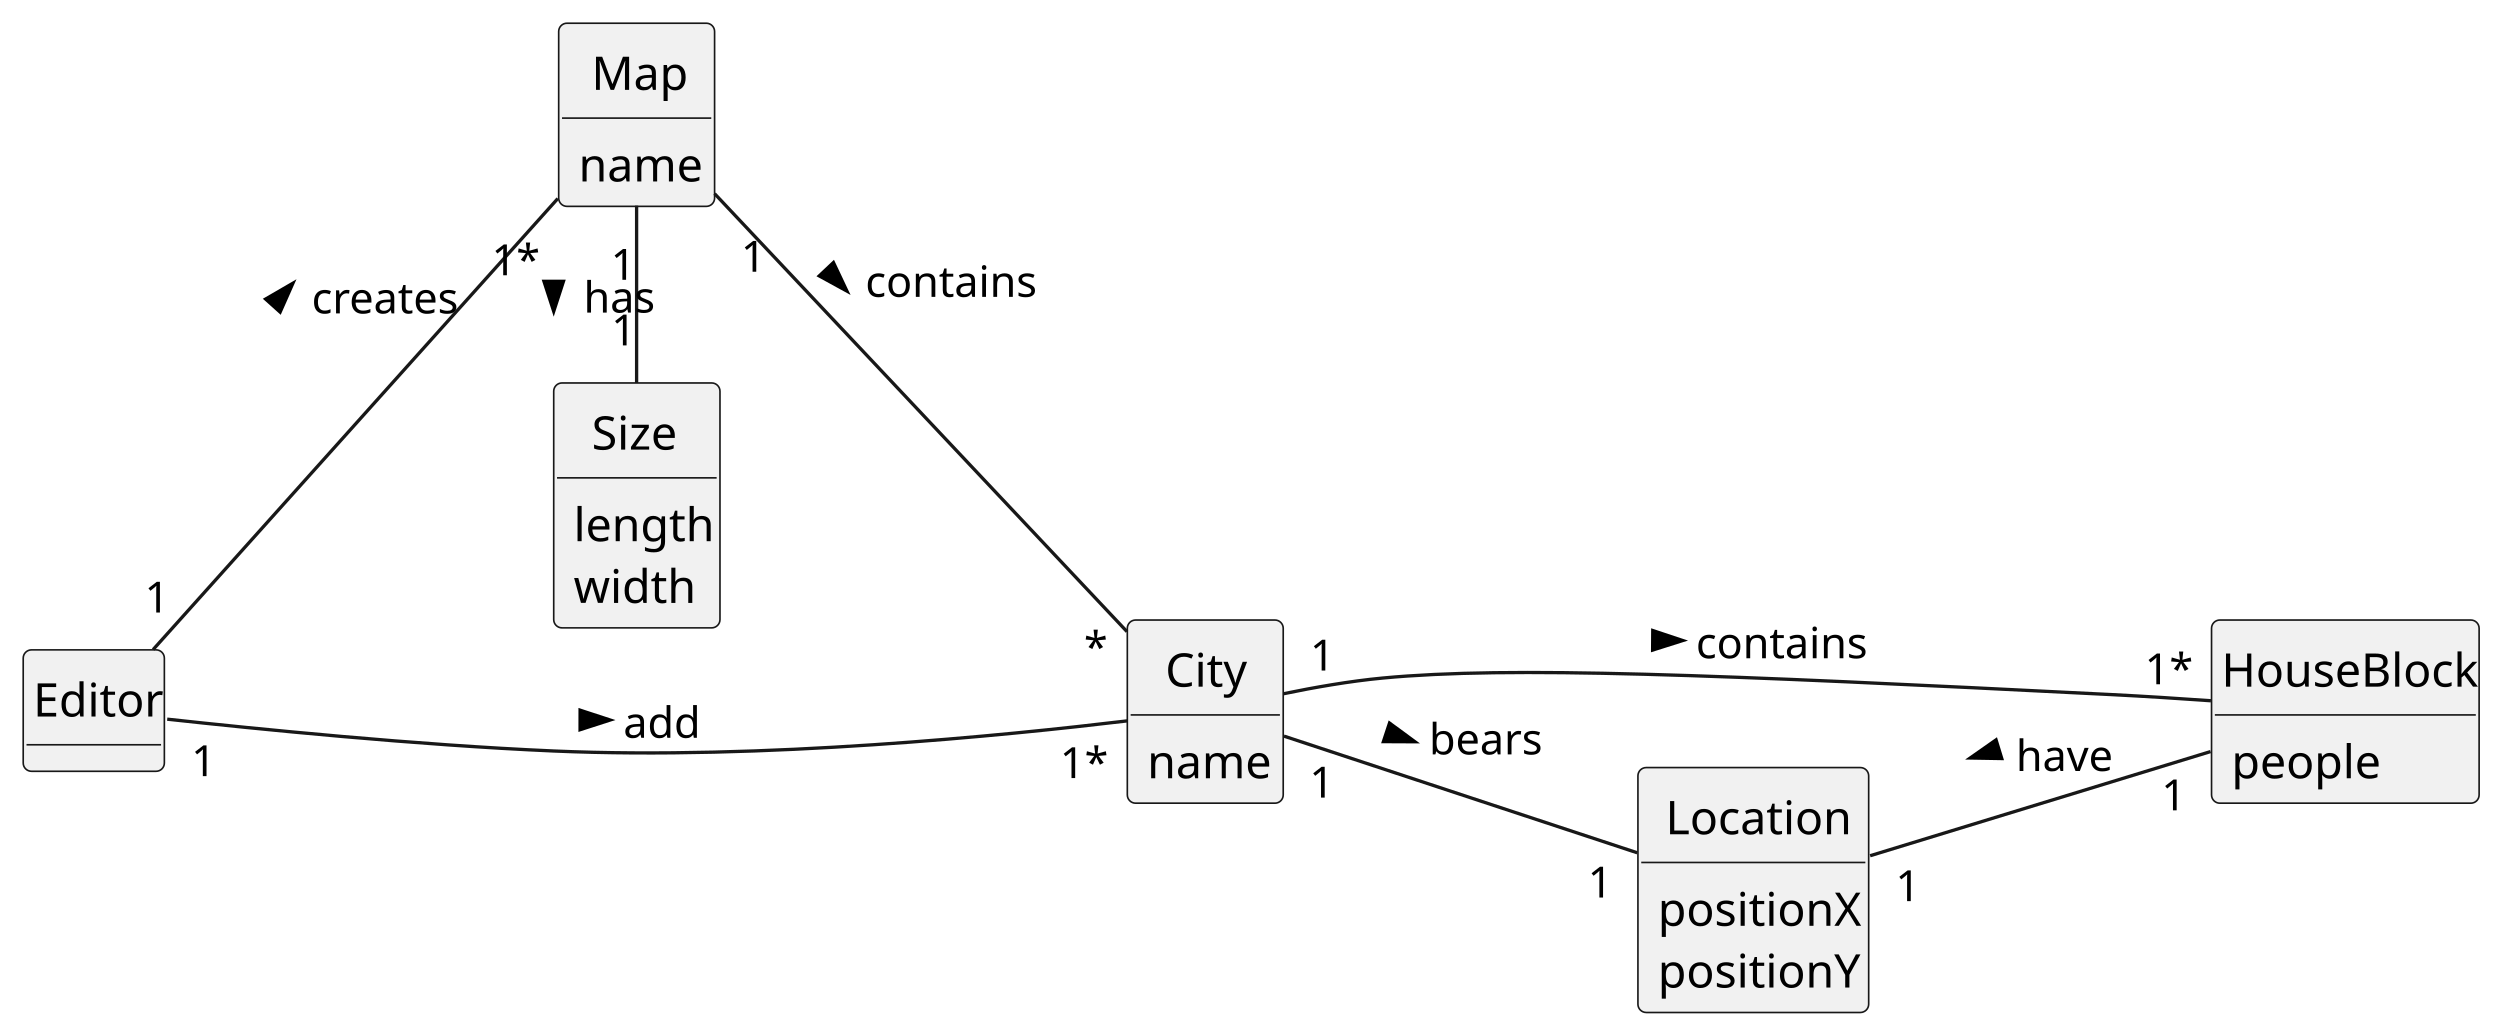
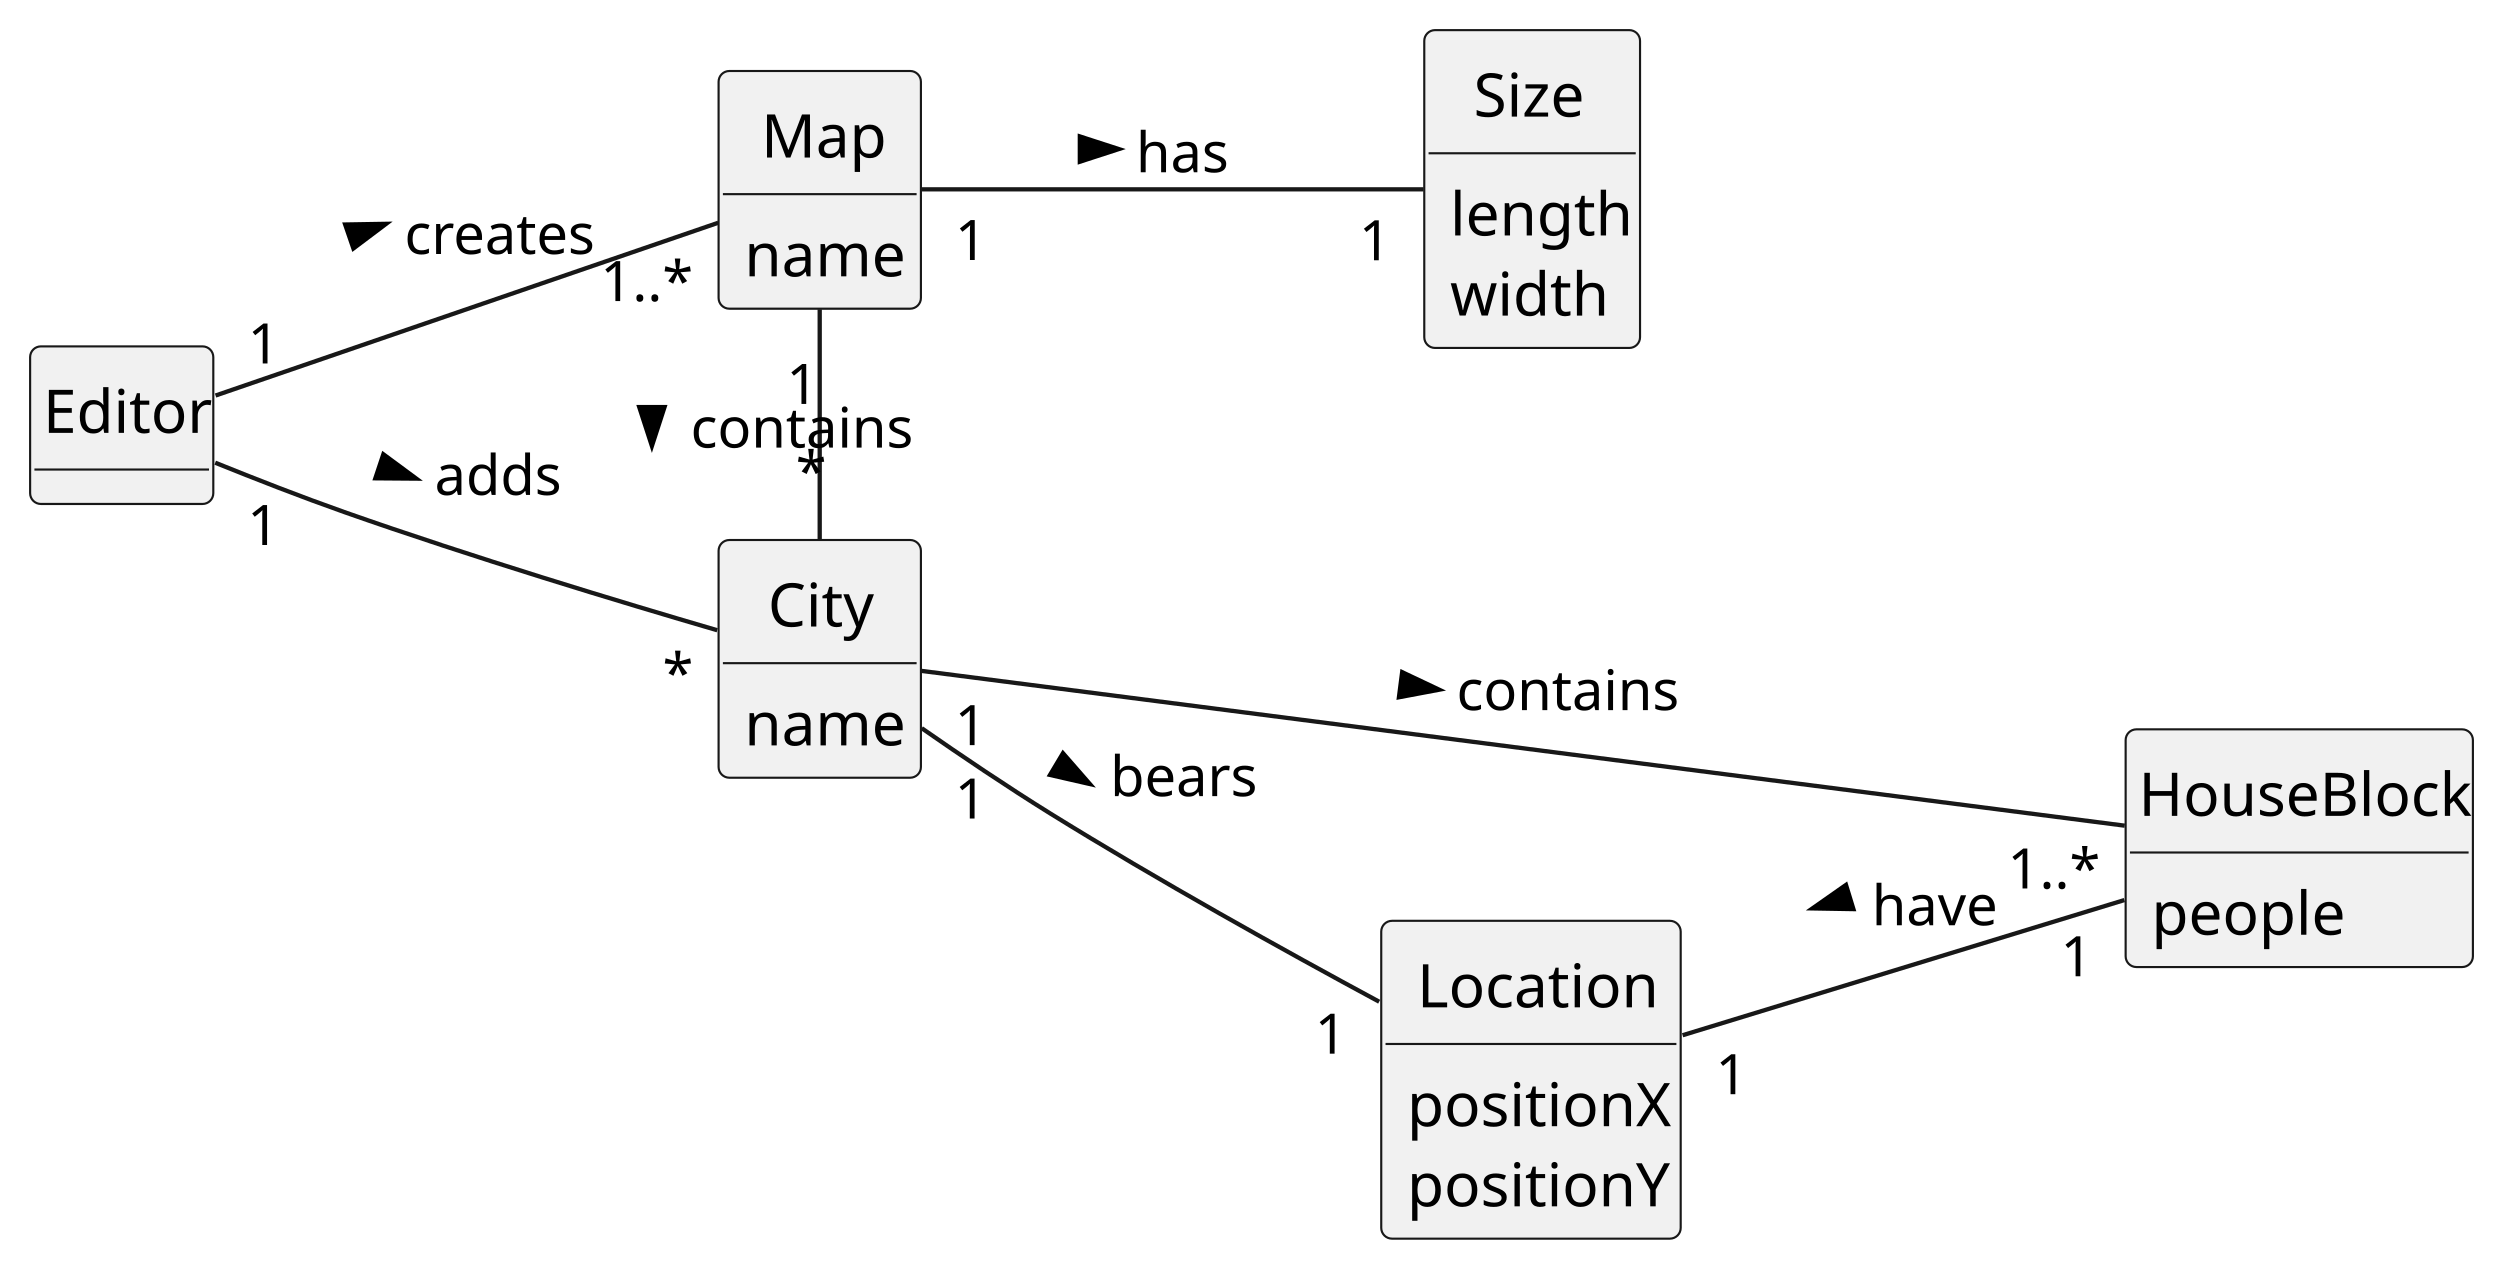
- <svg xmlns="http://www.w3.org/2000/svg" contentStyleType="text/css" height="312px" preserveAspectRatio="none" style="width:754px;height:312px;background:#FFFFFF;" version="1.1" viewBox="0 0 754 312" width="754px" zoomAndPan="magnify">
+ <svg xmlns="http://www.w3.org/2000/svg" contentStyleType="text/css" height="294px" preserveAspectRatio="none" style="width:581px;height:294px;background:#FFFFFF;" version="1.1" viewBox="0 0 581 294" width="581px" zoomAndPan="magnify">
  <defs />
  <g>
    <g id="elem_Editor">
-       <rect codeLine="11" fill="#F1F1F1" height="36.621" id="Editor" rx="2.5" ry="2.5" style="stroke:#181818;stroke-width:0.5;" width="42.572" x="7" y="196" />
-       <text fill="#000000" font-family="sans-serif" font-size="14" lengthAdjust="spacing" textLength="36.572" x="10" y="216.107">Editor</text>
-       <line style="stroke:#181818;stroke-width:0.5;" x1="8" x2="48.572" y1="224.621" y2="224.621" />
+       <rect codeLine="13" fill="#F1F1F1" height="36.621" id="Editor" rx="2.5" ry="2.5" style="stroke:#181818;stroke-width:0.5;" width="42.572" x="7" y="80.5" />
+       <text fill="#000000" font-family="sans-serif" font-size="14" lengthAdjust="spacing" textLength="36.572" x="10" y="100.607">Editor</text>
+       <line style="stroke:#181818;stroke-width:0.5;" x1="8" x2="48.572" y1="109.121" y2="109.121" />
    </g>
    <g id="elem_Map">
-       <rect codeLine="14" fill="#F1F1F1" height="55.242" id="Map" rx="2.5" ry="2.5" style="stroke:#181818;stroke-width:0.5;" width="47.02" x="168.5" y="7" />
-       <text fill="#000000" font-family="sans-serif" font-size="14" lengthAdjust="spacing" textLength="27.234" x="178.393" y="27.107">Map</text>
-       <line style="stroke:#181818;stroke-width:0.5;" x1="169.5" x2="214.52" y1="35.621" y2="35.621" />
-       <text fill="#000000" font-family="sans-serif" font-size="14" lengthAdjust="spacing" textLength="35.02" x="174.5" y="54.728">name</text>
+       <rect codeLine="16" fill="#F1F1F1" height="55.242" id="Map" rx="2.5" ry="2.5" style="stroke:#181818;stroke-width:0.5;" width="47.02" x="167" y="16.5" />
+       <text fill="#000000" font-family="sans-serif" font-size="14" lengthAdjust="spacing" textLength="27.234" x="176.893" y="36.607">Map</text>
+       <line style="stroke:#181818;stroke-width:0.5;" x1="168" x2="213.02" y1="45.121" y2="45.121" />
+       <text fill="#000000" font-family="sans-serif" font-size="14" lengthAdjust="spacing" textLength="35.02" x="173" y="64.228">name</text>
    </g>
    <g id="elem_Size">
-       <rect codeLine="18" fill="#F1F1F1" height="73.863" id="Size" rx="2.5" ry="2.5" style="stroke:#181818;stroke-width:0.5;" width="50.145" x="167" y="115.5" />
-       <text fill="#000000" font-family="sans-serif" font-size="14" lengthAdjust="spacing" textLength="27.234" x="178.455" y="135.607">Size</text>
-       <line style="stroke:#181818;stroke-width:0.5;" x1="168" x2="216.144" y1="144.121" y2="144.121" />
-       <text fill="#000000" font-family="sans-serif" font-size="14" lengthAdjust="spacing" textLength="38.145" x="173" y="163.228">length</text>
-       <text fill="#000000" font-family="sans-serif" font-size="14" lengthAdjust="spacing" textLength="32.683" x="173" y="181.85">width</text>
+       <rect codeLine="19" fill="#F1F1F1" height="73.863" id="Size" rx="2.5" ry="2.5" style="stroke:#181818;stroke-width:0.5;" width="50.145" x="331" y="7" />
+       <text fill="#000000" font-family="sans-serif" font-size="14" lengthAdjust="spacing" textLength="27.234" x="342.455" y="27.107">Size</text>
+       <line style="stroke:#181818;stroke-width:0.5;" x1="332" x2="380.144" y1="35.621" y2="35.621" />
+       <text fill="#000000" font-family="sans-serif" font-size="14" lengthAdjust="spacing" textLength="38.145" x="337" y="54.728">length</text>
+       <text fill="#000000" font-family="sans-serif" font-size="14" lengthAdjust="spacing" textLength="32.683" x="337" y="73.35">width</text>
    </g>
    <g id="elem_City">
-       <rect codeLine="22" fill="#F1F1F1" height="55.242" id="City" rx="2.5" ry="2.5" style="stroke:#181818;stroke-width:0.5;" width="47.02" x="340" y="187" />
-       <text fill="#000000" font-family="sans-serif" font-size="14" lengthAdjust="spacing" textLength="24.11" x="351.455" y="207.107">City</text>
-       <line style="stroke:#181818;stroke-width:0.5;" x1="341" x2="386.021" y1="215.621" y2="215.621" />
-       <text fill="#000000" font-family="sans-serif" font-size="14" lengthAdjust="spacing" textLength="35.02" x="346" y="234.728">name</text>
+       <rect codeLine="25" fill="#F1F1F1" height="55.242" id="City" rx="2.5" ry="2.5" style="stroke:#181818;stroke-width:0.5;" width="47.02" x="167" y="125.5" />
+       <text fill="#000000" font-family="sans-serif" font-size="14" lengthAdjust="spacing" textLength="24.11" x="178.455" y="145.607">City</text>
+       <line style="stroke:#181818;stroke-width:0.5;" x1="168" x2="213.02" y1="154.121" y2="154.121" />
+       <text fill="#000000" font-family="sans-serif" font-size="14" lengthAdjust="spacing" textLength="35.02" x="173" y="173.228">name</text>
    </g>
    <g id="elem_HouseBlock">
-       <rect codeLine="25" fill="#F1F1F1" height="55.242" id="HouseBlock" rx="2.5" ry="2.5" style="stroke:#181818;stroke-width:0.5;" width="80.703" x="667" y="187" />
-       <text fill="#000000" font-family="sans-serif" font-size="14" lengthAdjust="spacing" textLength="74.703" x="670" y="207.107">HouseBlock</text>
-       <line style="stroke:#181818;stroke-width:0.5;" x1="668" x2="746.703" y1="215.621" y2="215.621" />
-       <text fill="#000000" font-family="sans-serif" font-size="14" lengthAdjust="spacing" textLength="42.041" x="673" y="234.728">people</text>
+       <rect codeLine="28" fill="#F1F1F1" height="55.242" id="HouseBlock" rx="2.5" ry="2.5" style="stroke:#181818;stroke-width:0.5;" width="80.703" x="494" y="169.5" />
+       <text fill="#000000" font-family="sans-serif" font-size="14" lengthAdjust="spacing" textLength="74.703" x="497" y="189.607">HouseBlock</text>
+       <line style="stroke:#181818;stroke-width:0.5;" x1="495" x2="573.703" y1="198.121" y2="198.121" />
+       <text fill="#000000" font-family="sans-serif" font-size="14" lengthAdjust="spacing" textLength="42.041" x="500" y="217.228">people</text>
    </g>
    <g id="elem_Location">
-       <rect codeLine="29" fill="#F1F1F1" height="73.863" id="Location" rx="2.5" ry="2.5" style="stroke:#181818;stroke-width:0.5;" width="69.593" x="494" y="231.5" />
-       <text fill="#000000" font-family="sans-serif" font-size="14" lengthAdjust="spacing" textLength="52.931" x="502.331" y="251.607">Location</text>
-       <line style="stroke:#181818;stroke-width:0.5;" x1="495" x2="562.593" y1="260.121" y2="260.121" />
-       <text fill="#000000" font-family="sans-serif" font-size="14" lengthAdjust="spacing" textLength="57.593" x="500" y="279.228">positionX</text>
-       <text fill="#000000" font-family="sans-serif" font-size="14" lengthAdjust="spacing" textLength="57.593" x="500" y="297.85">positionY</text>
+       <rect codeLine="32" fill="#F1F1F1" height="73.863" id="Location" rx="2.5" ry="2.5" style="stroke:#181818;stroke-width:0.5;" width="69.593" x="321" y="214" />
+       <text fill="#000000" font-family="sans-serif" font-size="14" lengthAdjust="spacing" textLength="52.931" x="329.331" y="234.107">Location</text>
+       <line style="stroke:#181818;stroke-width:0.5;" x1="322" x2="389.593" y1="242.621" y2="242.621" />
+       <text fill="#000000" font-family="sans-serif" font-size="14" lengthAdjust="spacing" textLength="57.593" x="327" y="261.728">positionX</text>
+       <text fill="#000000" font-family="sans-serif" font-size="14" lengthAdjust="spacing" textLength="57.593" x="327" y="280.35">positionY</text>
    </g>
    <g id="link_Editor_Map">
-       <path codeLine="34" d="M46.18,195.91 C75.27,163.49 135.33,96.54 168.23,59.88 " fill="none" id="Editor-Map" style="stroke:#181818;stroke-width:1.0;" />
-       <polygon fill="#000000" points="88.339,85.424,80.111,90.194,84.486,94.119,88.339,85.424" style="stroke:#000000;stroke-width:1.0;" />
-       <text fill="#000000" font-family="sans-serif" font-size="13" lengthAdjust="spacing" textLength="42.631" x="94" y="94.528">creates</text>
-       <text fill="#000000" font-family="sans-serif" font-size="13" lengthAdjust="spacing" textLength="7.23" x="43.623" y="184.745">1</text>
-       <text fill="#000000" font-family="sans-serif" font-size="13" lengthAdjust="spacing" textLength="12.289" x="148.265" y="83.02">1*</text>
+       <path codeLine="38" d="M50.09,91.92 C80.14,81.59 135.8,62.46 166.93,51.76 " fill="none" id="Editor-Map" style="stroke:#181818;stroke-width:1.0;" />
+       <polygon fill="#000000" points="89.728,52.02,80.219,52.181,82.13,57.74,89.728,52.02" style="stroke:#000000;stroke-width:1.0;" />
+       <text fill="#000000" font-family="sans-serif" font-size="13" lengthAdjust="spacing" textLength="42.631" x="94" y="59.028">creates</text>
+       <text fill="#000000" font-family="sans-serif" font-size="13" lengthAdjust="spacing" textLength="7.23" x="57.557" y="84.47">1</text>
+       <text fill="#000000" font-family="sans-serif" font-size="13" lengthAdjust="spacing" textLength="19.513" x="139.519" y="69.961">1..*</text>
    </g>
    <g id="link_Editor_City">
-       <path codeLine="35" d="M50.43,216.9 C77.35,219.85 125.58,224.7 167,226.5 C229.68,229.23 303.56,221.79 339.94,217.42 " fill="none" id="Editor-City" style="stroke:#181818;stroke-width:1.0;" />
-       <polygon fill="#000000" points="184,217.155,174.96,214.199,174.95,220.077,184,217.155" style="stroke:#000000;stroke-width:1.0;" />
-       <text fill="#000000" font-family="sans-serif" font-size="13" lengthAdjust="spacing" textLength="21.69" x="188" y="222.528">add</text>
-       <text fill="#000000" font-family="sans-serif" font-size="13" lengthAdjust="spacing" textLength="7.23" x="57.675" y="234.088">1</text>
-       <text fill="#000000" font-family="sans-serif" font-size="13" lengthAdjust="spacing" textLength="12.289" x="319.664" y="234.667">1*</text>
+       <path codeLine="39" d="M50.01,107.53 C59.13,111.22 70.04,115.49 80,119 C109.66,129.46 144.42,139.96 166.69,146.47 " fill="none" id="Editor-City" style="stroke:#181818;stroke-width:1.0;" />
+       <polygon fill="#000000" points="96.743,111.228,89.093,105.577,87.233,111.153,96.743,111.228" style="stroke:#000000;stroke-width:1.0;" />
+       <text fill="#000000" font-family="sans-serif" font-size="13" lengthAdjust="spacing" textLength="28.19" x="101" y="115.028">adds</text>
+       <text fill="#000000" font-family="sans-serif" font-size="13" lengthAdjust="spacing" textLength="7.23" x="57.453" y="126.659">1</text>
+       <text fill="#000000" font-family="sans-serif" font-size="13" lengthAdjust="spacing" textLength="5.059" x="153.967" y="161.084">*</text>
    </g>
    <g id="link_Map_Size">
-       <path codeLine="36" d="M192,62.02 C192,77.94 192,98.19 192,115.49 " fill="none" id="Map-Size" style="stroke:#181818;stroke-width:1.0;" />
-       <polygon fill="#000000" points="167,93.895,169.939,84.85,164.061,84.85,167,93.895" style="stroke:#000000;stroke-width:1.0;" />
-       <text fill="#000000" font-family="sans-serif" font-size="13" lengthAdjust="spacing" textLength="20.96" x="176" y="94.278">has</text>
-       <text fill="#000000" font-family="sans-serif" font-size="13" lengthAdjust="spacing" textLength="7.23" x="184.215" y="84.384">1</text>
-       <text fill="#000000" font-family="sans-serif" font-size="13" lengthAdjust="spacing" textLength="7.23" x="184.363" y="104.167">1</text>
+       <path codeLine="41" d="M214.23,44 C244.94,44 299.45,44 330.86,44 " fill="none" id="Map-Size" style="stroke:#181818;stroke-width:1.0;" />
+       <polygon fill="#000000" points="260,34.645,250.955,31.707,250.955,37.584,260,34.645" style="stroke:#000000;stroke-width:1.0;" />
+       <text fill="#000000" font-family="sans-serif" font-size="13" lengthAdjust="spacing" textLength="20.96" x="264" y="40.028">has</text>
+       <text fill="#000000" font-family="sans-serif" font-size="13" lengthAdjust="spacing" textLength="7.23" x="221.918" y="60.426">1</text>
+       <text fill="#000000" font-family="sans-serif" font-size="13" lengthAdjust="spacing" textLength="7.23" x="315.817" y="60.479">1</text>
    </g>
    <g id="link_Map_City">
-       <path codeLine="37" d="M215.51,58.4 C247.93,92.83 307.43,156.02 339.9,190.5 " fill="none" id="Map-City" style="stroke:#181818;stroke-width:1.0;" />
-       <polygon fill="#000000" points="255.428,87.786,251.367,79.186,247.087,83.215,255.428,87.786" style="stroke:#000000;stroke-width:1.0;" />
-       <text fill="#000000" font-family="sans-serif" font-size="13" lengthAdjust="spacing" textLength="48.42" x="261" y="89.528">contains</text>
-       <text fill="#000000" font-family="sans-serif" font-size="13" lengthAdjust="spacing" textLength="7.23" x="223.475" y="81.953">1</text>
-       <text fill="#000000" font-family="sans-serif" font-size="13" lengthAdjust="spacing" textLength="5.059" x="326.913" y="199.789">*</text>
+       <path codeLine="42" d="M190.5,71.88 C190.5,88.34 190.5,109.1 190.5,125.49 " fill="none" id="Map-City" style="stroke:#181818;stroke-width:1.0;" />
+       <polygon fill="#000000" points="151.5,103.645,154.439,94.6,148.561,94.6,151.5,103.645" style="stroke:#000000;stroke-width:1.0;" />
+       <text fill="#000000" font-family="sans-serif" font-size="13" lengthAdjust="spacing" textLength="48.42" x="160.5" y="104.028">contains</text>
+       <text fill="#000000" font-family="sans-serif" font-size="13" lengthAdjust="spacing" textLength="7.23" x="182.757" y="93.872">1</text>
+       <text fill="#000000" font-family="sans-serif" font-size="13" lengthAdjust="spacing" textLength="5.059" x="184.926" y="114.197">*</text>
    </g>
    <g id="link_City_HouseBlock">
-       <path codeLine="38" d="M387.11,209.23 C396.32,207.33 407.12,205.43 417,204.5 C455.45,200.87 516.1,203.41 637,209.5 C646.67,209.99 657.08,210.66 666.82,211.35 " fill="none" id="City-HouseBlock" style="stroke:#181818;stroke-width:1.0;" />
-       <polygon fill="#000000" points="507.5,193.183,498.477,190.176,498.433,196.054,507.5,193.183" style="stroke:#000000;stroke-width:1.0;" />
-       <text fill="#000000" font-family="sans-serif" font-size="13" lengthAdjust="spacing" textLength="48.42" x="511.5" y="198.528">contains</text>
-       <text fill="#000000" font-family="sans-serif" font-size="13" lengthAdjust="spacing" textLength="7.23" x="395.104" y="202.221">1</text>
-       <text fill="#000000" font-family="sans-serif" font-size="13" lengthAdjust="spacing" textLength="12.289" x="646.847" y="206.38">1*</text>
+       <path codeLine="44" d="M214.2,155.92 C271.34,163.27 421.67,182.61 493.79,191.89 " fill="none" id="City-HouseBlock" style="stroke:#181818;stroke-width:1.0;" />
+       <polygon fill="#000000" points="334.459,160.284,325.863,156.214,325.113,162.044,334.459,160.284" style="stroke:#000000;stroke-width:1.0;" />
+       <text fill="#000000" font-family="sans-serif" font-size="13" lengthAdjust="spacing" textLength="48.42" x="338.5" y="165.028">contains</text>
+       <text fill="#000000" font-family="sans-serif" font-size="13" lengthAdjust="spacing" textLength="7.23" x="221.88" y="173.167">1</text>
+       <text fill="#000000" font-family="sans-serif" font-size="13" lengthAdjust="spacing" textLength="19.513" x="466.541" y="206.484">1..*</text>
    </g>
    <g id="link_City_Location">
-       <path codeLine="39" d="M387.23,222.01 C414.87,231.14 461.79,246.63 493.79,257.2 " fill="none" id="City-Location" style="stroke:#181818;stroke-width:1.0;" />
-       <polygon fill="#000000" points="426.748,223.713,419.08,218.086,417.237,223.668,426.748,223.713" style="stroke:#000000;stroke-width:1.0;" />
-       <text fill="#000000" font-family="sans-serif" font-size="13" lengthAdjust="spacing" textLength="32.519" x="431" y="227.528">bears</text>
-       <text fill="#000000" font-family="sans-serif" font-size="13" lengthAdjust="spacing" textLength="7.23" x="394.918" y="240.548">1</text>
-       <text fill="#000000" font-family="sans-serif" font-size="13" lengthAdjust="spacing" textLength="7.23" x="478.872" y="270.695">1</text>
+       <path codeLine="45" d="M214.2,169.23 C223.33,175.59 234.05,182.82 244,189 C269.13,204.59 298.37,220.85 320.52,232.8 " fill="none" id="City-Location" style="stroke:#181818;stroke-width:1.0;" />
+       <polygon fill="#000000" points="253.291,182.211,247.036,175.047,244.02,180.092,253.291,182.211" style="stroke:#000000;stroke-width:1.0;" />
+       <text fill="#000000" font-family="sans-serif" font-size="13" lengthAdjust="spacing" textLength="32.519" x="258" y="185.028">bears</text>
+       <text fill="#000000" font-family="sans-serif" font-size="13" lengthAdjust="spacing" textLength="7.23" x="221.88" y="190.22">1</text>
+       <text fill="#000000" font-family="sans-serif" font-size="13" lengthAdjust="spacing" textLength="7.23" x="305.546" y="244.872">1</text>
    </g>
    <g id="link_Location_HouseBlock">
-       <path codeLine="41" d="M564.03,258.09 C593.38,249.11 635.8,236.13 666.71,226.67 " fill="none" id="Location-HouseBlock" style="stroke:#181818;stroke-width:1.0;" />
-       <polygon fill="#000000" points="594.219,228.608,603.728,228.772,602.008,223.152,594.219,228.608" style="stroke:#000000;stroke-width:1.0;" />
-       <text fill="#000000" font-family="sans-serif" font-size="13" lengthAdjust="spacing" textLength="28.19" x="608" y="232.528">have</text>
-       <text fill="#000000" font-family="sans-serif" font-size="13" lengthAdjust="spacing" textLength="7.23" x="571.678" y="271.784">1</text>
-       <text fill="#000000" font-family="sans-serif" font-size="13" lengthAdjust="spacing" textLength="7.23" x="651.868" y="244.385">1</text>
+       <path codeLine="47" d="M391.03,240.59 C420.38,231.61 462.8,218.63 493.71,209.17 " fill="none" id="Location-HouseBlock" style="stroke:#181818;stroke-width:1.0;" />
+       <polygon fill="#000000" points="421.219,211.108,430.728,211.272,429.008,205.652,421.219,211.108" style="stroke:#000000;stroke-width:1.0;" />
+       <text fill="#000000" font-family="sans-serif" font-size="13" lengthAdjust="spacing" textLength="28.19" x="435" y="215.028">have</text>
+       <text fill="#000000" font-family="sans-serif" font-size="13" lengthAdjust="spacing" textLength="7.23" x="398.678" y="254.284">1</text>
+       <text fill="#000000" font-family="sans-serif" font-size="13" lengthAdjust="spacing" textLength="7.23" x="478.868" y="226.885">1</text>
    </g>
  </g>
</svg>
